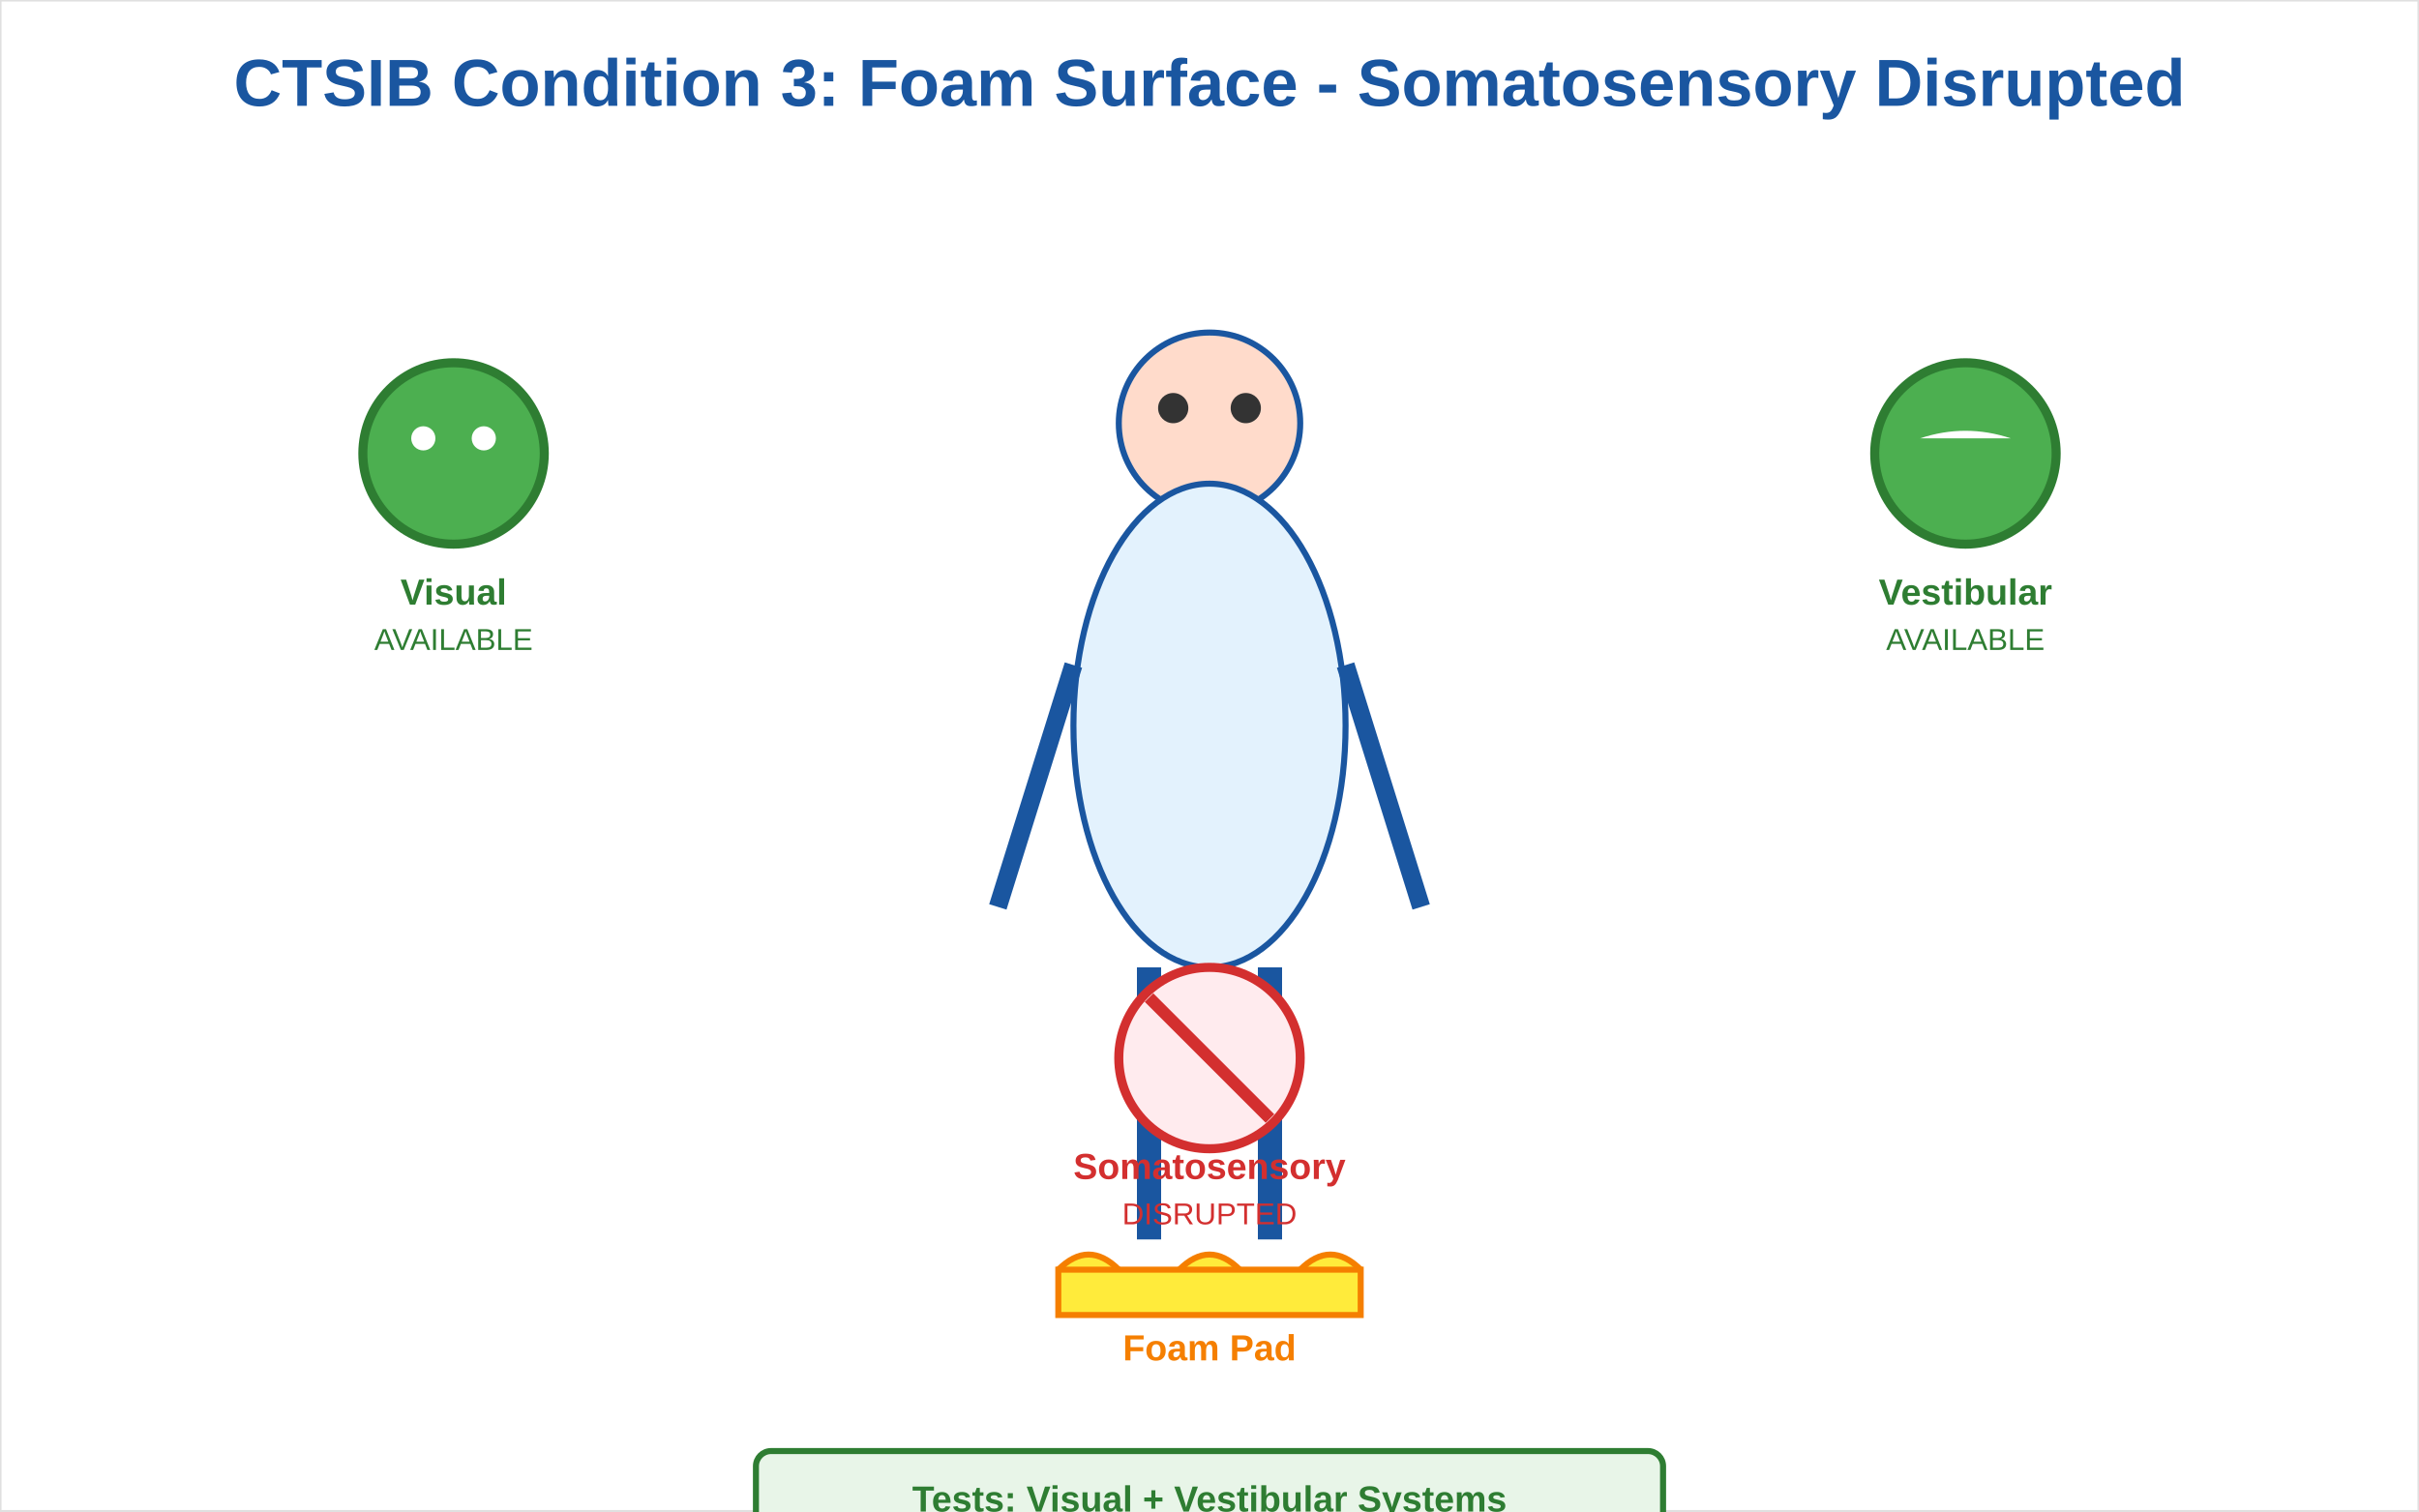
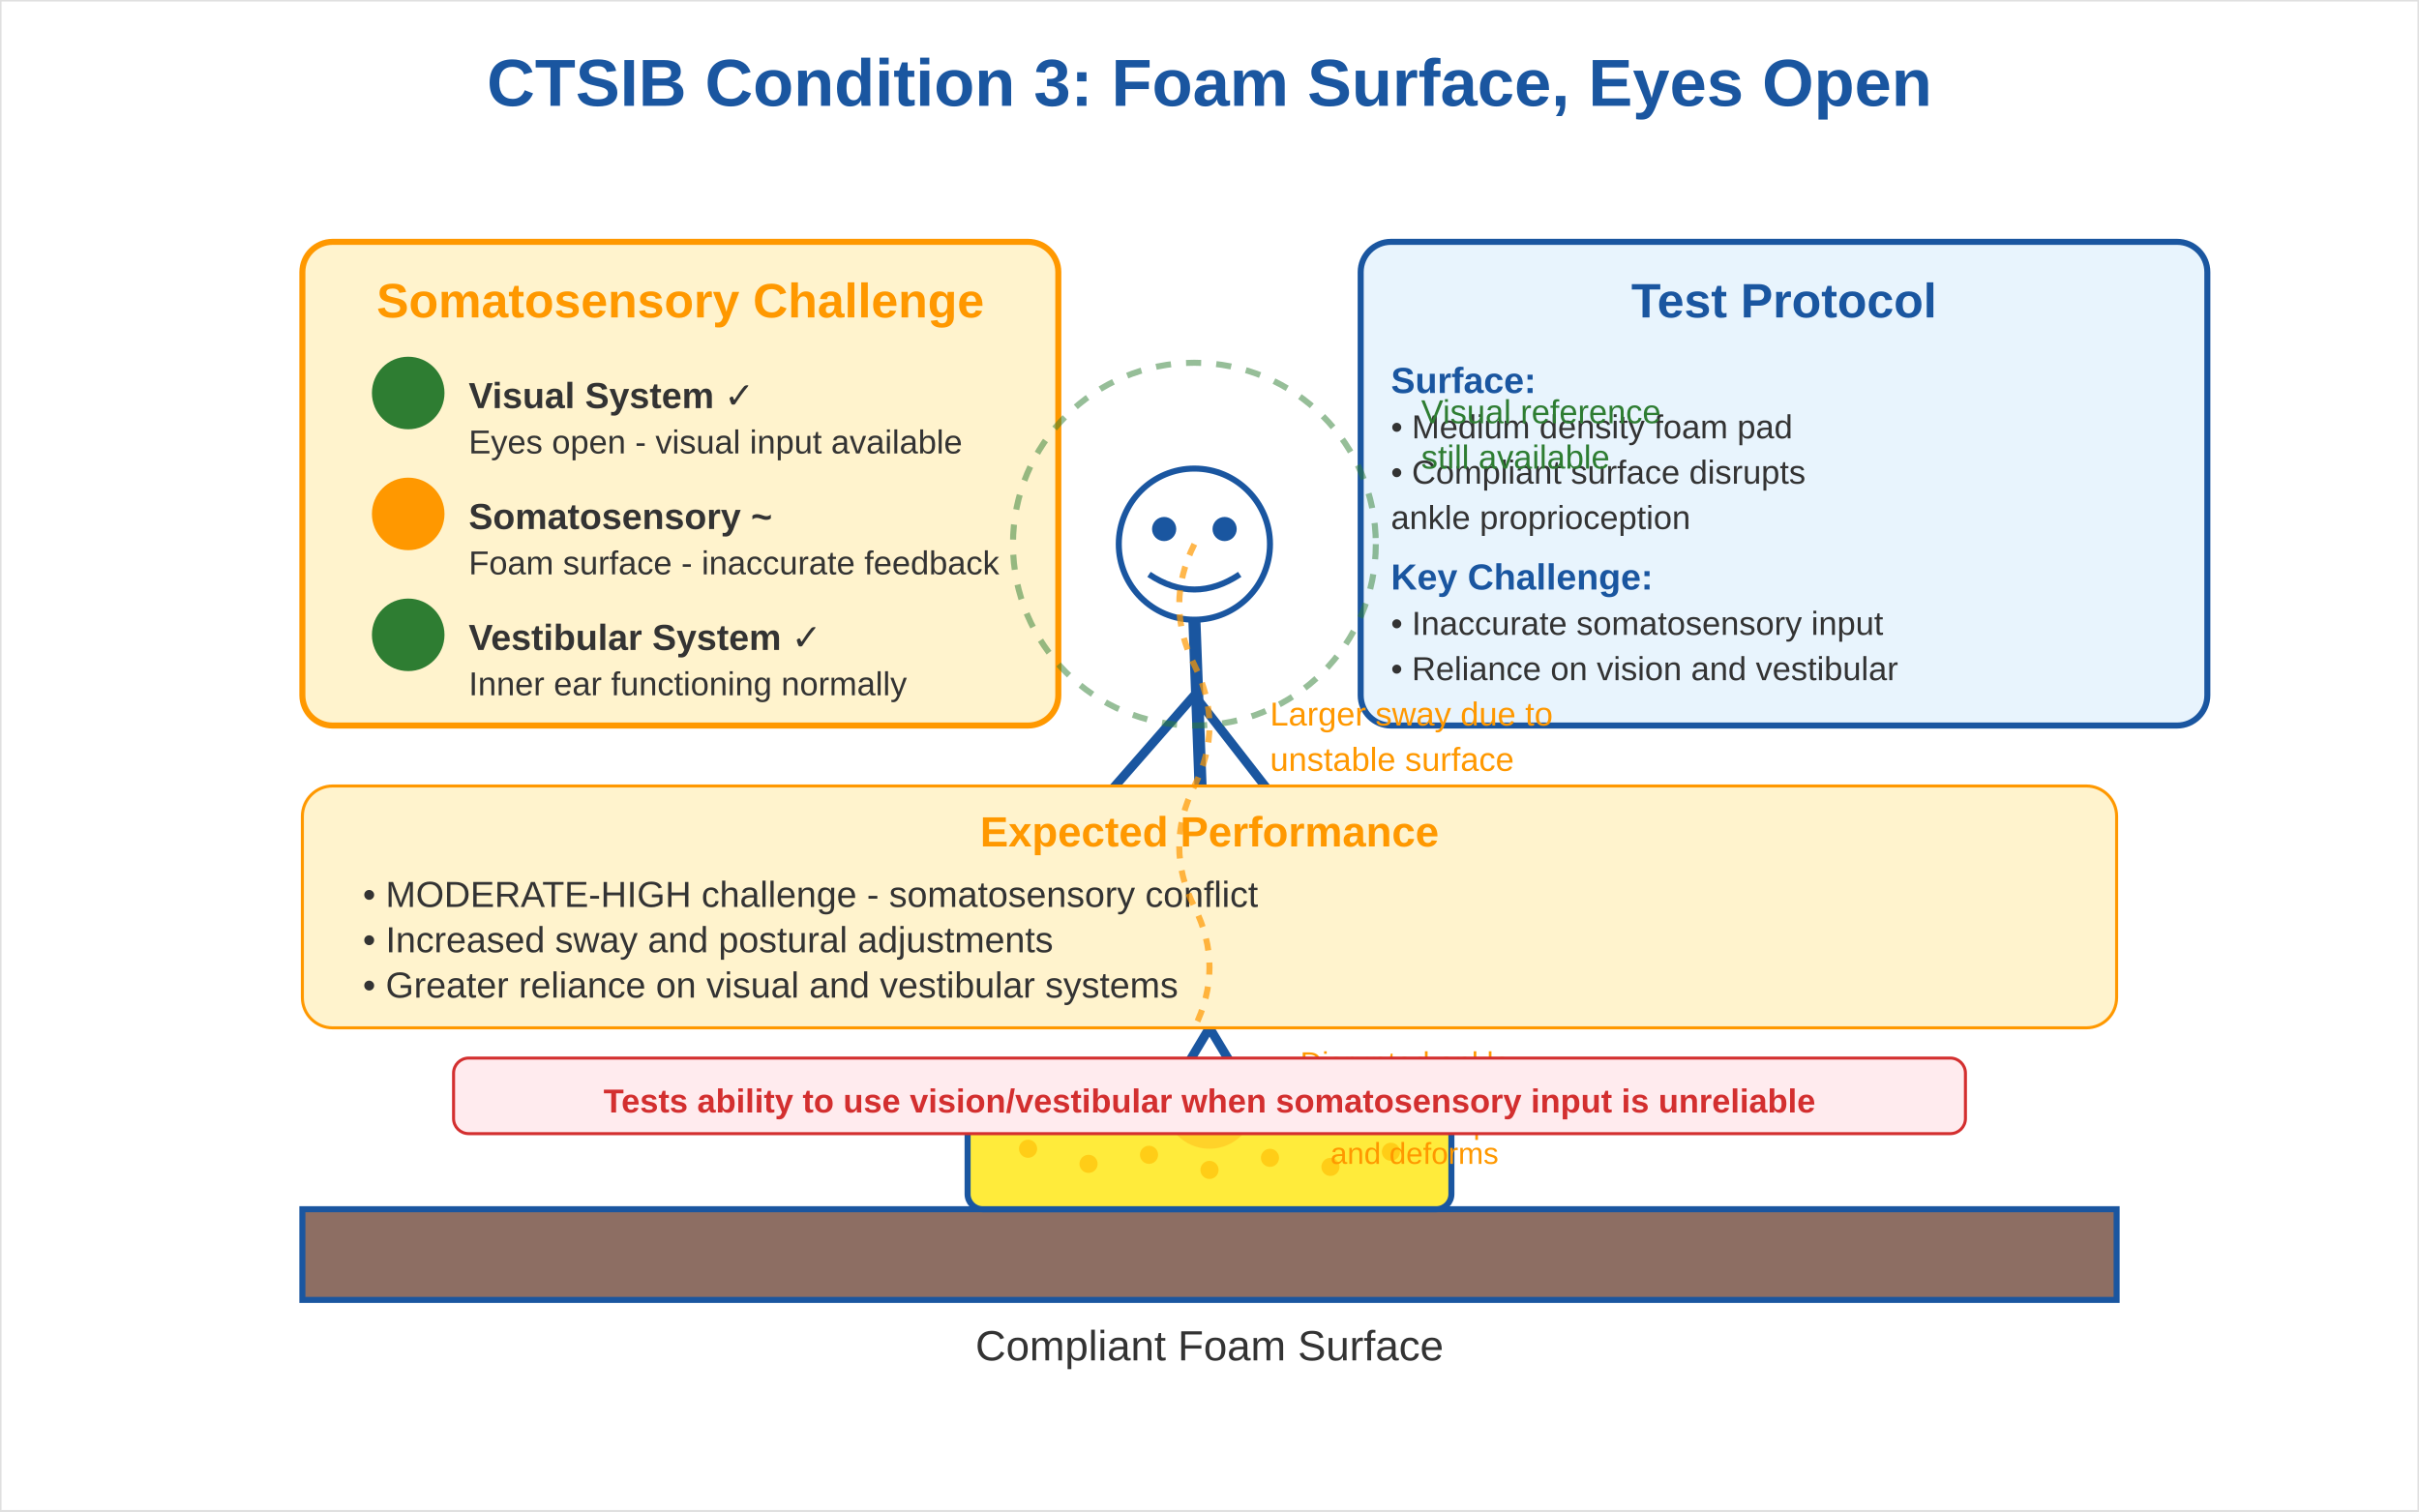
- <svg xmlns="http://www.w3.org/2000/svg" width="800" height="500">
+ <svg xmlns="http://www.w3.org/2000/svg" width="800" height="500" viewBox="0 0 800 500">
  <rect width="800" height="500" fill="white" stroke="#e0e0e0" stroke-width="1" />
-   <text x="400" y="35" font-family="Arial, sans-serif" font-size="22" font-weight="bold" fill="#1a56a0" text-anchor="middle">CTSIB Condition 3: Foam Surface - Somatosensory Disrupted</text>
-   <circle cx="400" cy="140" r="30" fill="#ffdbcb" stroke="#1a56a0" stroke-width="2" />
-   <circle cx="388" cy="135" r="5" fill="#333333" />
-   <circle cx="412" cy="135" r="5" fill="#333333" />
-   <ellipse cx="400" cy="240" rx="45" ry="80" fill="#e3f2fd" stroke="#1a56a0" stroke-width="2" />
-   <line x1="355" y1="220" x2="330" y2="300" stroke="#1a56a0" stroke-width="6" />
-   <line x1="445" y1="220" x2="470" y2="300" stroke="#1a56a0" stroke-width="6" />
-   <line x1="380" y1="320" x2="380" y2="410" stroke="#1a56a0" stroke-width="8" />
-   <line x1="420" y1="320" x2="420" y2="410" stroke="#1a56a0" stroke-width="8" />
-   <path d="M350 420 Q360 410, 370 420 Q380 430, 390 420 Q400 410, 410 420 Q420 430, 430 420 Q440 410, 450 420" fill="#ffeb3b" stroke="#f57f00" stroke-width="2" />
-   <rect x="350" y="420" width="100" height="15" fill="#ffeb3b" stroke="#f57f00" stroke-width="2" />
-   <text x="400" y="450" font-family="Arial, sans-serif" font-size="12" fill="#f57f00" text-anchor="middle" font-weight="bold">Foam Pad</text>
-   <circle cx="150" cy="150" r="30" fill="#4caf50" stroke="#2e7d32" stroke-width="3" />
-   <circle cx="140" cy="145" r="4" fill="white" />
-   <circle cx="160" cy="145" r="4" fill="white" />
-   <text x="150" y="200" font-family="Arial, sans-serif" font-size="12" fill="#2e7d32" text-anchor="middle" font-weight="bold">Visual</text>
-   <text x="150" y="215" font-family="Arial, sans-serif" font-size="10" fill="#2e7d32" text-anchor="middle">AVAILABLE</text>
-   <circle cx="650" cy="150" r="30" fill="#4caf50" stroke="#2e7d32" stroke-width="3" />
-   <path d="M635 145 Q650 140, 665 145" fill="white" />
-   <text x="650" y="200" font-family="Arial, sans-serif" font-size="12" fill="#2e7d32" text-anchor="middle" font-weight="bold">Vestibular</text>
-   <text x="650" y="215" font-family="Arial, sans-serif" font-size="10" fill="#2e7d32" text-anchor="middle">AVAILABLE</text>
-   <circle cx="400" cy="350" r="30" fill="#ffebee" stroke="#d32f2f" stroke-width="3" />
-   <line x1="380" y1="330" x2="420" y2="370" stroke="#d32f2f" stroke-width="4" />
-   <text x="400" y="390" font-family="Arial, sans-serif" font-size="12" fill="#d32f2f" text-anchor="middle" font-weight="bold">Somatosensory</text>
-   <text x="400" y="405" font-family="Arial, sans-serif" font-size="10" fill="#d32f2f" text-anchor="middle">DISRUPTED</text>
-   <rect x="250" y="480" width="300" height="40" fill="#e8f5e8" stroke="#2e7d32" stroke-width="2" rx="5" />
-   <text x="400" y="500" font-family="Arial, sans-serif" font-size="12" fill="#2e7d32" text-anchor="middle" font-weight="bold">Tests: Visual + Vestibular Systems</text>
+   <text x="400" y="35" text-anchor="middle" font-family="Arial, sans-serif" font-size="22" font-weight="bold" fill="#1a56a0">
+     CTSIB Condition 3: Foam Surface, Eyes Open
+   </text>
+   <rect x="100" y="400" width="600" height="30" fill="#8d6e63" stroke="#1a56a0" stroke-width="2" />
+   <rect x="320" y="370" width="160" height="30" fill="#ffeb3b" stroke="#1a56a0" stroke-width="2" rx="5" />
+   <text x="400" y="450" text-anchor="middle" font-family="Arial, sans-serif" font-size="14" fill="#333">Compliant Foam Surface</text>
+   <circle cx="340" cy="380" r="3" fill="#ffc107" opacity="0.7" />
+   <circle cx="360" cy="385" r="3" fill="#ffc107" opacity="0.7" />
+   <circle cx="380" cy="382" r="3" fill="#ffc107" opacity="0.7" />
+   <circle cx="400" cy="387" r="3" fill="#ffc107" opacity="0.7" />
+   <circle cx="420" cy="383" r="3" fill="#ffc107" opacity="0.7" />
+   <circle cx="440" cy="386" r="3" fill="#ffc107" opacity="0.7" />
+   <circle cx="460" cy="381" r="3" fill="#ffc107" opacity="0.7" />
+   <circle cx="395" cy="180" r="25" fill="white" stroke="#1a56a0" stroke-width="2" />
+   <circle cx="385" cy="175" r="4" fill="#1a56a0" />
+   <circle cx="405" cy="175" r="4" fill="#1a56a0" />
+   <path d="M 380 190 Q 395 200 410 190" stroke="#1a56a0" stroke-width="2" fill="none" />
+   <line x1="395" y1="205" x2="400" y2="340" stroke="#1a56a0" stroke-width="4" />
+   <line x1="395" y1="230" x2="360" y2="270" stroke="#1a56a0" stroke-width="3" />
+   <line x1="360" y1="270" x2="345" y2="310" stroke="#1a56a0" stroke-width="3" />
+   <line x1="395" y1="230" x2="430" y2="275" stroke="#1a56a0" stroke-width="3" />
+   <line x1="430" y1="275" x2="445" y2="315" stroke="#1a56a0" stroke-width="3" />
+   <line x1="400" y1="340" x2="385" y2="365" stroke="#1a56a0" stroke-width="3" />
+   <line x1="400" y1="340" x2="415" y2="365" stroke="#1a56a0" stroke-width="3" />
+   <ellipse cx="380" cy="370" rx="15" ry="5" fill="#1a56a0" />
+   <ellipse cx="420" cy="370" rx="15" ry="5" fill="#1a56a0" />
+   <rect x="100" y="80" width="250" height="160" fill="#fff3cd" stroke="#ff9800" stroke-width="2" rx="10" />
+   <text x="225" y="105" text-anchor="middle" font-family="Arial, sans-serif" font-size="16" font-weight="bold" fill="#ff9800">Somatosensory Challenge</text>
+   <circle cx="135" cy="130" r="12" fill="#2e7d32" />
+   <text x="155" y="135" font-family="Arial, sans-serif" font-size="12" font-weight="bold" fill="#333">Visual System ✓</text>
+   <text x="155" y="150" font-family="Arial, sans-serif" font-size="11" fill="#333">Eyes open - visual input available</text>
+   <circle cx="135" cy="170" r="12" fill="#ff9800" />
+   <text x="155" y="175" font-family="Arial, sans-serif" font-size="12" font-weight="bold" fill="#333">Somatosensory ~</text>
+   <text x="155" y="190" font-family="Arial, sans-serif" font-size="11" fill="#333">Foam surface - inaccurate feedback</text>
+   <circle cx="135" cy="210" r="12" fill="#2e7d32" />
+   <text x="155" y="215" font-family="Arial, sans-serif" font-size="12" font-weight="bold" fill="#333">Vestibular System ✓</text>
+   <text x="155" y="230" font-family="Arial, sans-serif" font-size="11" fill="#333">Inner ear functioning normally</text>
+   <rect x="450" y="80" width="280" height="160" fill="#e8f4fd" stroke="#1a56a0" stroke-width="2" rx="10" />
+   <text x="590" y="105" text-anchor="middle" font-family="Arial, sans-serif" font-size="16" font-weight="bold" fill="#1a56a0">Test Protocol</text>
+   <text x="460" y="130" font-family="Arial, sans-serif" font-size="12" font-weight="bold" fill="#1a56a0">Surface:</text>
+   <text x="460" y="145" font-family="Arial, sans-serif" font-size="11" fill="#333">• Medium density foam pad</text>
+   <text x="460" y="160" font-family="Arial, sans-serif" font-size="11" fill="#333">• Compliant surface disrupts</text>
+   <text x="460" y="175" font-family="Arial, sans-serif" font-size="11" fill="#333">  ankle proprioception</text>
+   <text x="460" y="195" font-family="Arial, sans-serif" font-size="12" font-weight="bold" fill="#1a56a0">Key Challenge:</text>
+   <text x="460" y="210" font-family="Arial, sans-serif" font-size="11" fill="#333">• Inaccurate somatosensory input</text>
+   <text x="460" y="225" font-family="Arial, sans-serif" font-size="11" fill="#333">• Reliance on vision and vestibular</text>
+   <rect x="100" y="260" width="600" height="80" fill="#fff3cd" stroke="#ff9800" stroke-width="1" rx="10" />
+   <text x="400" y="280" text-anchor="middle" font-family="Arial, sans-serif" font-size="14" font-weight="bold" fill="#ff9800">Expected Performance</text>
+   <text x="120" y="300" font-family="Arial, sans-serif" font-size="12" fill="#333">• MODERATE-HIGH challenge - somatosensory conflict</text>
+   <text x="120" y="315" font-family="Arial, sans-serif" font-size="12" fill="#333">• Increased sway and postural adjustments</text>
+   <text x="120" y="330" font-family="Arial, sans-serif" font-size="12" fill="#333">• Greater reliance on visual and vestibular systems</text>
+   <path d="M 380 370 Q 385 375 390 370 Q 395 375 400 370 Q 405 375 410 370 Q 415 375 420 370" stroke="#ff9800" stroke-width="2" fill="none" />
+   <text x="440" y="375" font-family="Arial, sans-serif" font-size="10" fill="#ff9800">Foam compresses</text>
+   <text x="440" y="385" font-family="Arial, sans-serif" font-size="10" fill="#ff9800">and deforms</text>
+   <path d="M 395 180 Q 385 200 395 220 Q 405 240 395 260 Q 385 280 395 300 Q 405 320 395 340" stroke="#ff9800" stroke-width="2" fill="none" stroke-dasharray="4,4" opacity="0.7" />
+   <text x="420" y="240" font-family="Arial, sans-serif" font-size="11" fill="#ff9800">Larger sway due to</text>
+   <text x="420" y="255" font-family="Arial, sans-serif" font-size="11" fill="#ff9800">unstable surface</text>
+   <circle cx="395" cy="180" r="60" fill="none" stroke="#2e7d32" stroke-width="2" stroke-dasharray="5,5" opacity="0.5" />
+   <text x="470" y="140" font-family="Arial, sans-serif" font-size="11" fill="#2e7d32">Visual reference</text>
+   <text x="470" y="155" font-family="Arial, sans-serif" font-size="11" fill="#2e7d32">still available</text>
+   <circle cx="400" cy="365" r="15" fill="#ff9800" opacity="0.3" />
+   <text x="430" y="355" font-family="Arial, sans-serif" font-size="10" fill="#ff9800">Disrupted ankle</text>
+   <text x="430" y="365" font-family="Arial, sans-serif" font-size="10" fill="#ff9800">proprioception</text>
+   <rect x="150" y="350" width="500" height="25" fill="#ffebee" stroke="#d32f2f" stroke-width="1" rx="5" />
+   <text x="400" y="368" text-anchor="middle" font-family="Arial, sans-serif" font-size="11" fill="#d32f2f" font-weight="bold">
+     Tests ability to use vision/vestibular when somatosensory input is unreliable
+   </text>
</svg>
